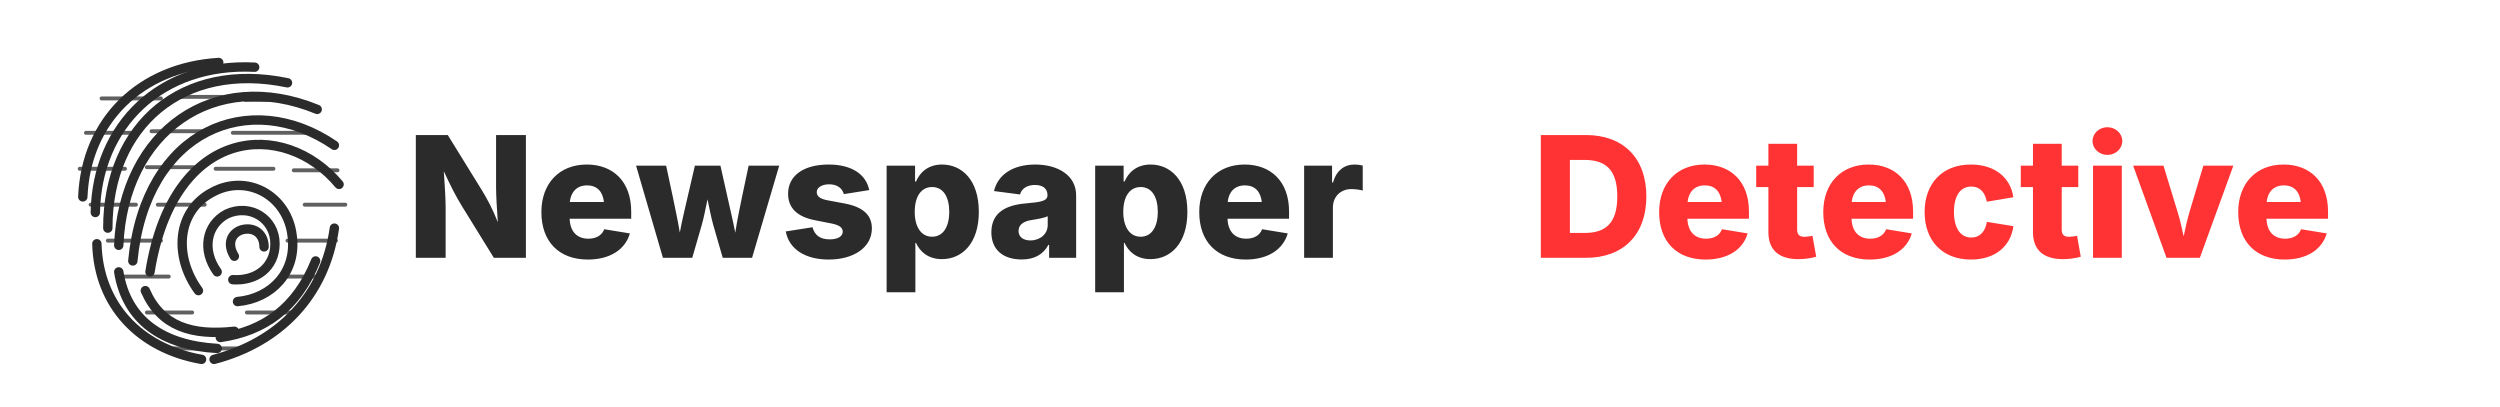
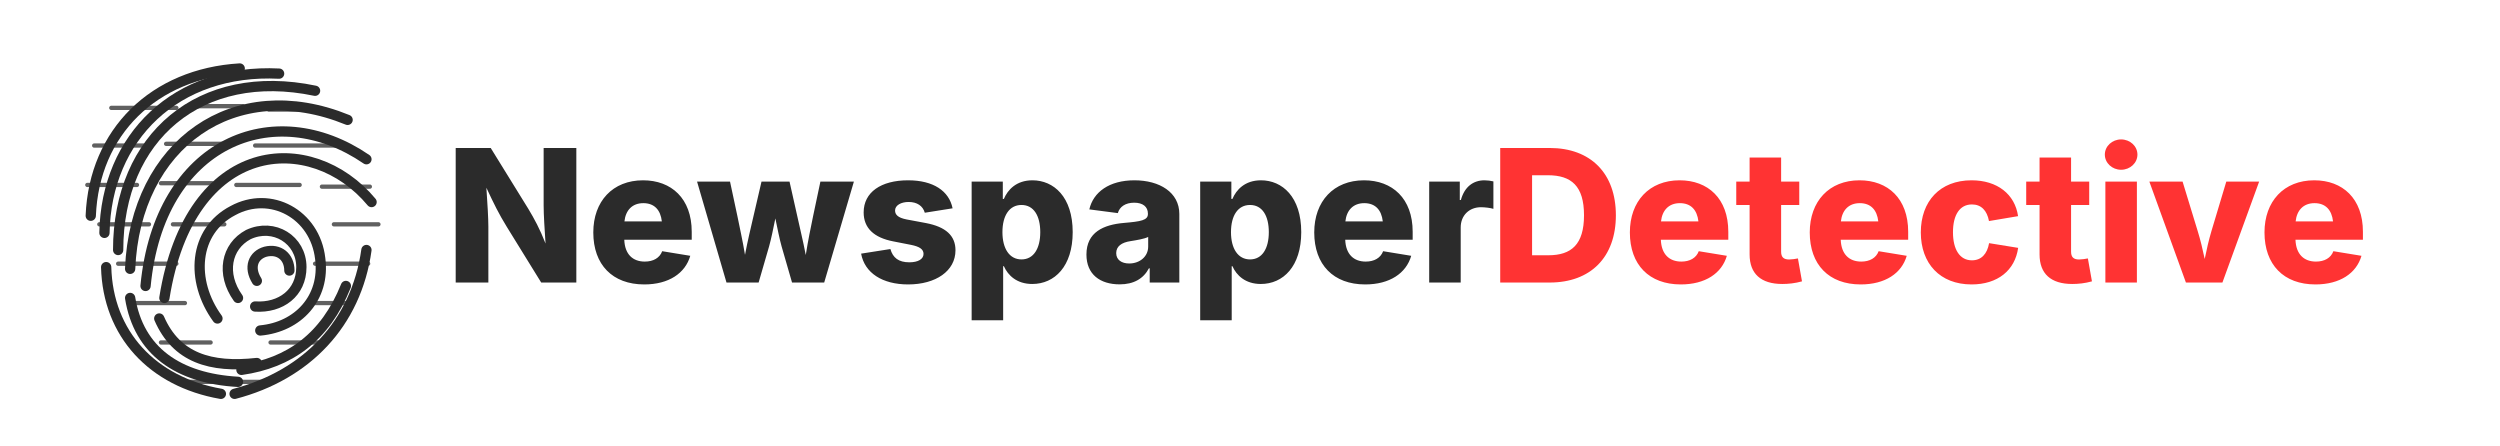
- <svg xmlns="http://www.w3.org/2000/svg" width="1600" height="260" viewBox="0 0 1600 260" fill="none" role="img" aria-labelledby="title desc">
+ <svg xmlns="http://www.w3.org/2000/svg" width="1460" height="260" viewBox="0 0 1460 260" fill="none" role="img" aria-labelledby="title desc">
  <style>
    .word-dark {
      fill: #2b2b2b;
      font-family: "Inter", "Montserrat", "Avenir Next", Arial, sans-serif;
      font-weight: 800;
      letter-spacing: 0px;
    }

    .word-red {
      fill: #ff3333;
      font-family: "Inter", "Montserrat", "Avenir Next", Arial, sans-serif;
      font-weight: 800;
      letter-spacing: 0px;
    }

    .print-line {
      stroke: #2b2b2b;
      stroke-width: 6;
      stroke-linecap: round;
      fill: none;
    }

    .news-text {
      stroke: #2b2b2b;
      stroke-width: 2.5;
      stroke-linecap: round;
      opacity: 0.75;
    }
  </style>
  <g transform="translate(45 35)">
    <path class="print-line" d="M95 5 C45 8 10 42 8 91" />
    <path class="print-line" d="M118 8 C58 5 17 45 16 101" />
    <path class="print-line" d="M139 18 C72 4 24 45 24 111" />
    <path class="print-line" d="M158 35 C92 8 34 49 31 122" />
    <path class="print-line" d="M169 58 C115 21 48 48 40 132" />
    <path class="print-line" d="M172 83 C137 41 66 45 51 139" />
    <path class="print-line" d="M17 121 C18 160 44 188 84 195" />
    <path class="print-line" d="M31 139 C36 170 59 186 94 188" />
    <path class="print-line" d="M48 151 C58 174 78 180 105 177" />
    <path class="print-line" d="M169 111 C163 154 134 184 92 195" />
    <path class="print-line" d="M157 132 C145 162 124 177 96 181" />
    <path class="print-line" d="M82 151 C66 129 68 100 91 88 C113 76 139 90 142 116 C145 139 129 156 107 158" />
    <path class="print-line" d="M94 139 C84 125 87 109 100 102 C115 95 131 105 131 121 C131 136 119 145 104 144" />
    <path class="print-line" d="M105 129 C100 121 103 114 110 112 C118 110 124 115 124 123" />
    <g>
      <line class="news-text" x1="20" y1="28" x2="58" y2="28" />
      <line class="news-text" x1="70" y1="27" x2="97" y2="27" />
      <line class="news-text" x1="112" y1="29" x2="145" y2="29" />
      <line class="news-text" x1="10" y1="50" x2="39" y2="50" />
      <line class="news-text" x1="52" y1="49" x2="90" y2="49" />
      <line class="news-text" x1="104" y1="50" x2="155" y2="50" />
      <line class="news-text" x1="6" y1="73" x2="35" y2="73" />
      <line class="news-text" x1="49" y1="72" x2="79" y2="72" />
      <line class="news-text" x1="93" y1="73" x2="130" y2="73" />
      <line class="news-text" x1="143" y1="74" x2="171" y2="74" />
      <line class="news-text" x1="13" y1="96" x2="42" y2="96" />
      <line class="news-text" x1="56" y1="96" x2="86" y2="96" />
      <line class="news-text" x1="150" y1="96" x2="176" y2="96" />
      <line class="news-text" x1="24" y1="119" x2="58" y2="119" />
      <line class="news-text" x1="139" y1="119" x2="170" y2="119" />
      <line class="news-text" x1="33" y1="142" x2="63" y2="142" />
      <line class="news-text" x1="136" y1="142" x2="160" y2="142" />
      <line class="news-text" x1="49" y1="165" x2="78" y2="165" />
      <line class="news-text" x1="113" y1="165" x2="144" y2="165" />
      <line class="news-text" x1="66" y1="188" x2="113" y2="188" />
    </g>
  </g>
  <text x="260" y="165" font-size="108" class="word-dark">Newspaper</text>
-   <text x="980" y="165" font-size="108" class="word-red">Detective</text>
+   <text x="870" y="165" font-size="108" class="word-red">Detective</text>
</svg>
